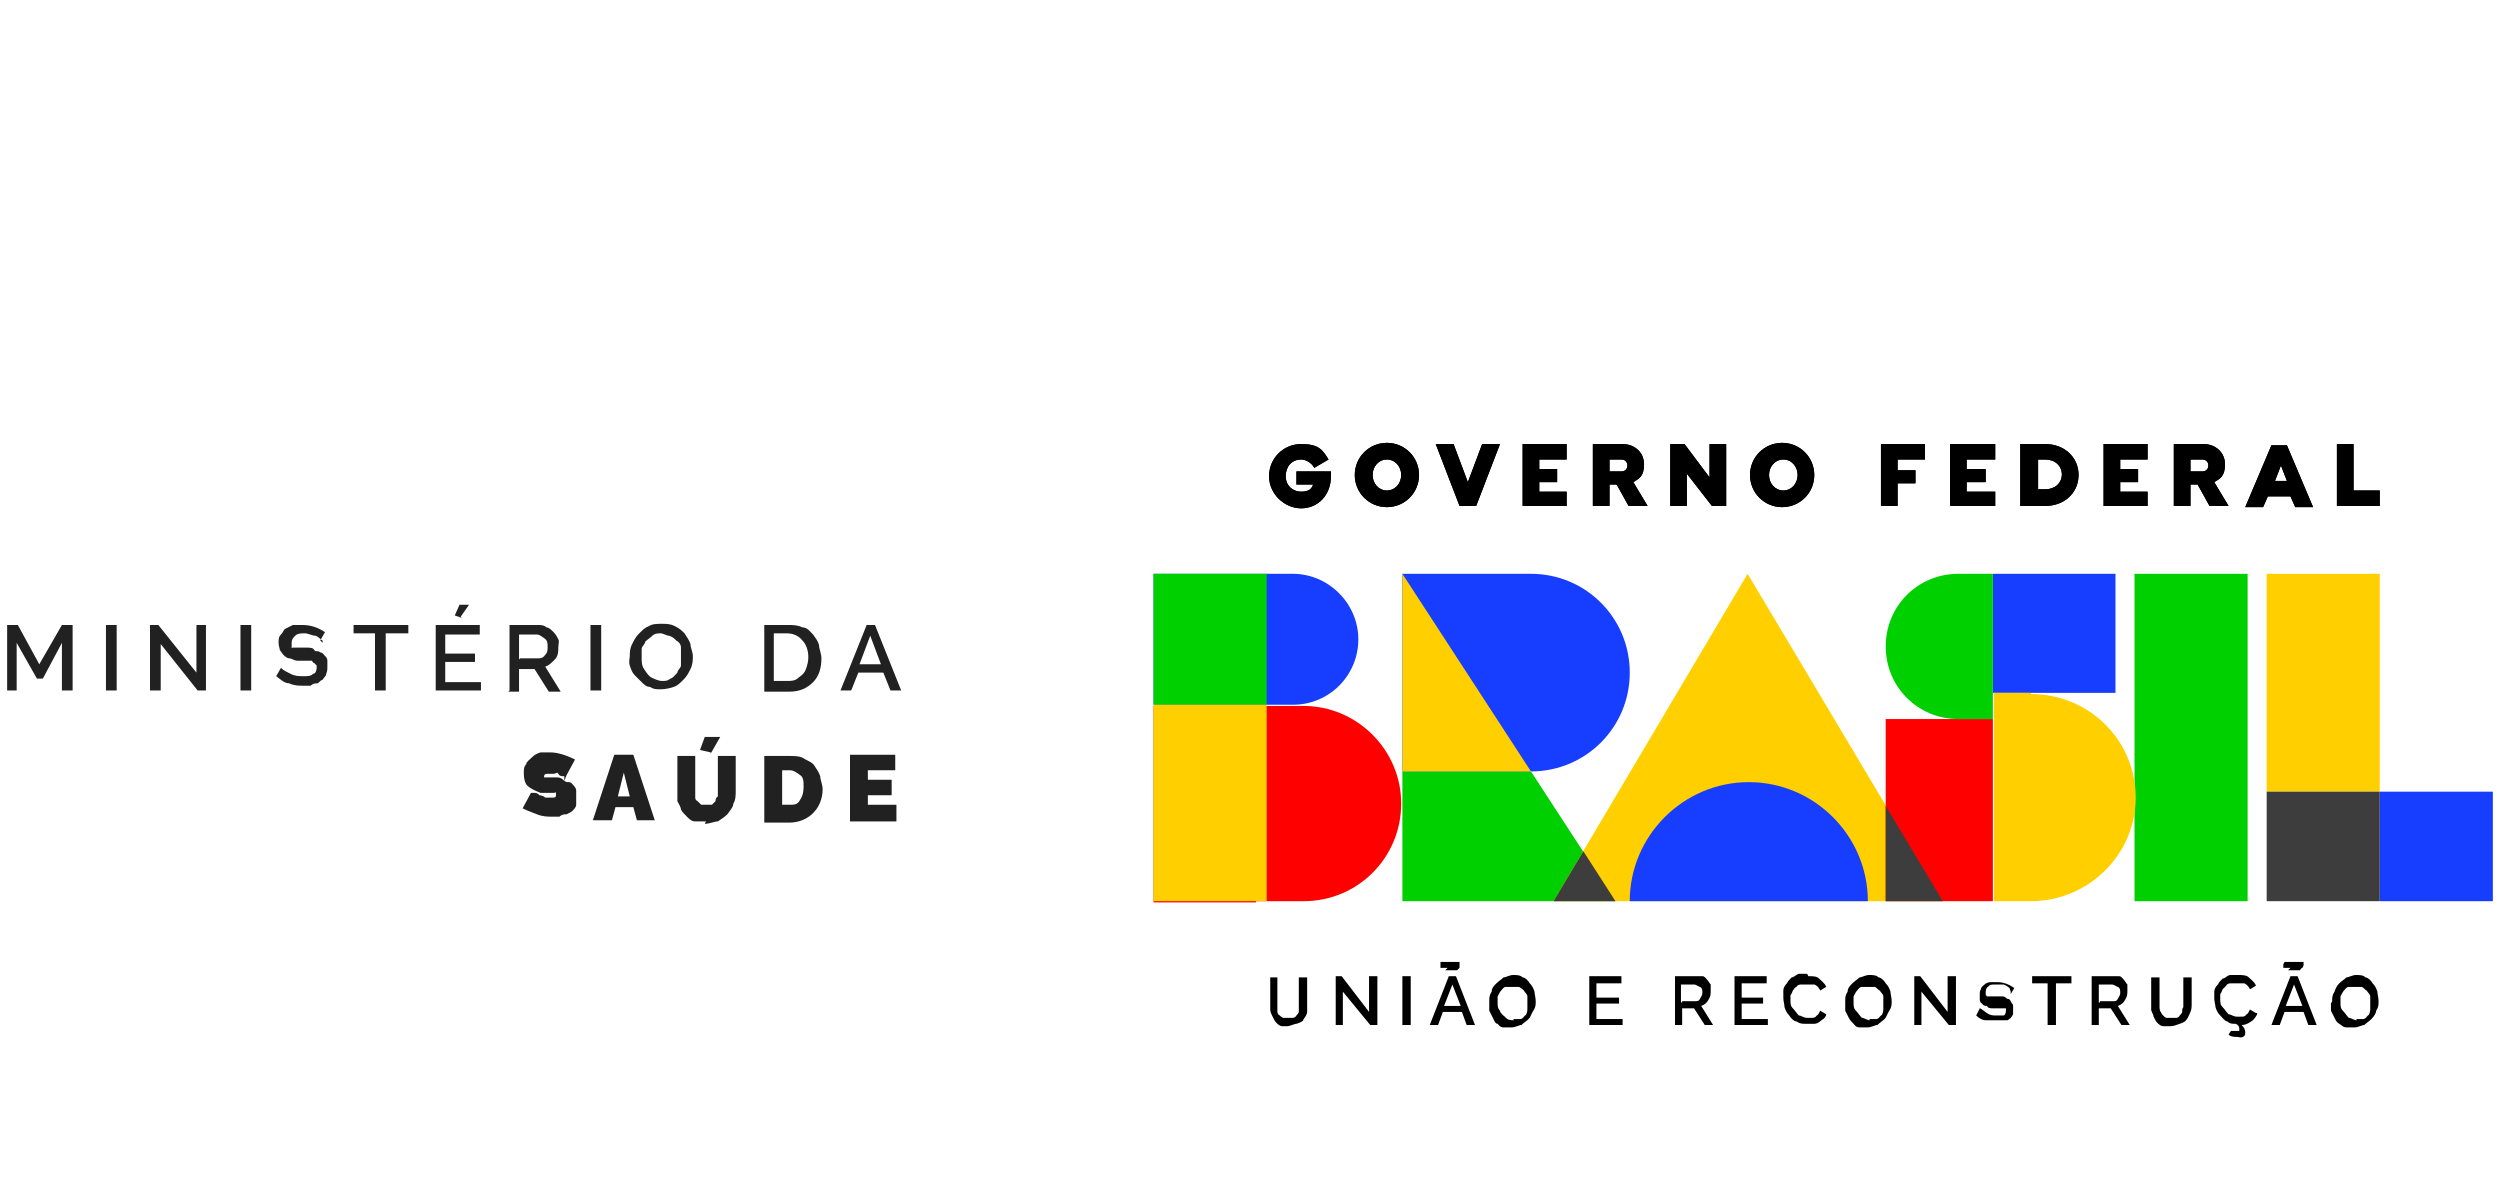
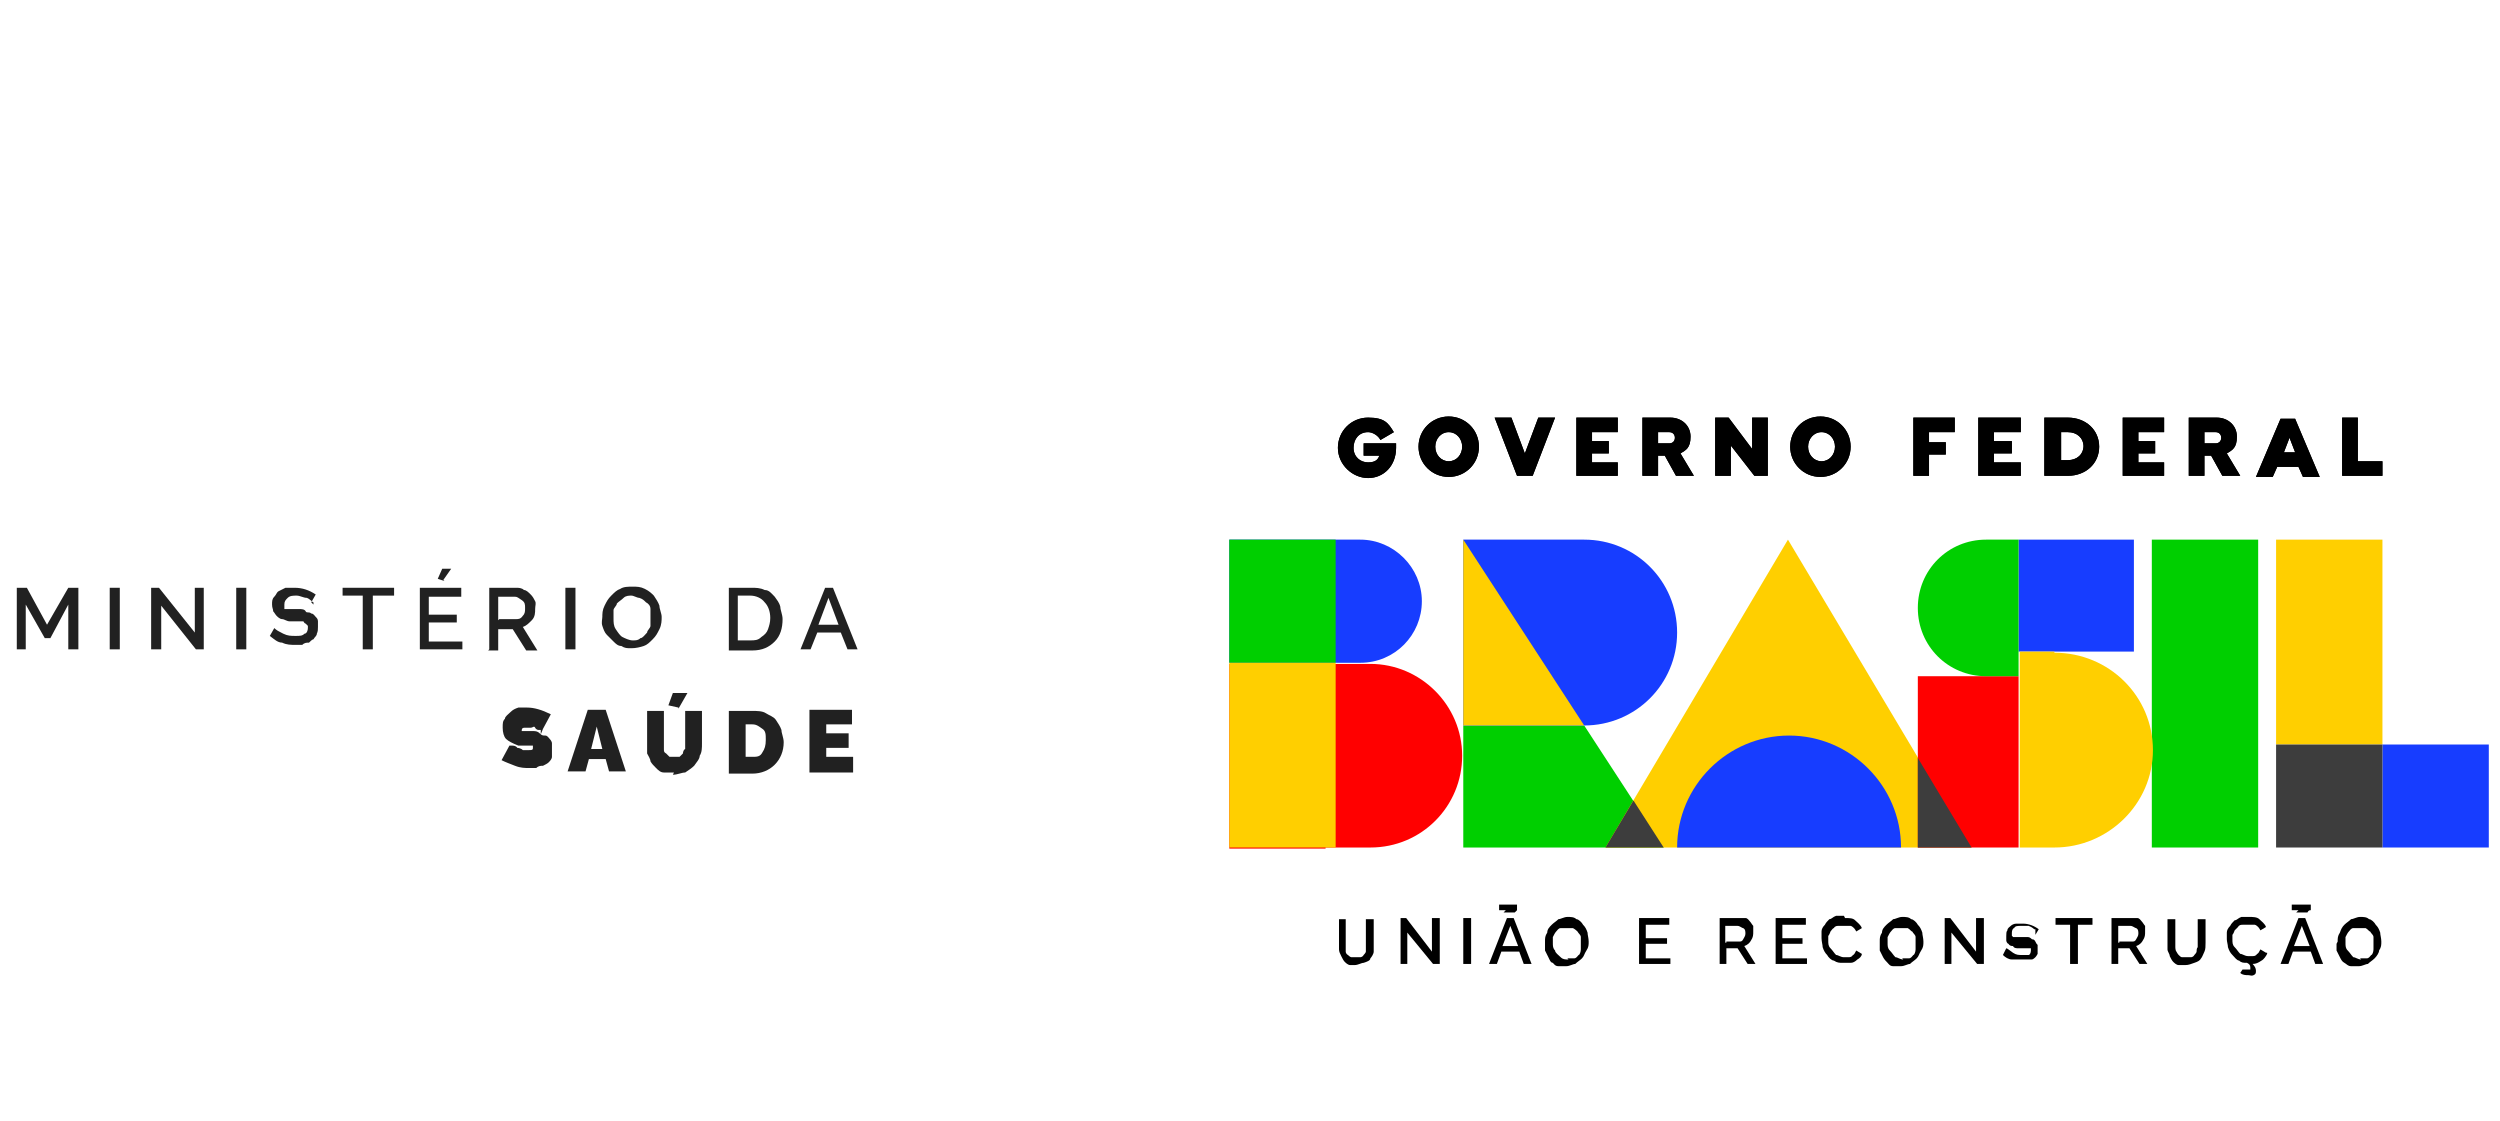
- <svg xmlns="http://www.w3.org/2000/svg" id="Layer_2" version="1.1" viewBox="0 0 210 100.1">
+ <svg xmlns="http://www.w3.org/2000/svg" id="Layer_2" version="1.1" viewBox="0 0 223.3 100.1">
  <defs>
    <style>
      .st0 {
        fill: none;
      }

      .st1 {
        fill: #ffcf00;
      }

      .st2 {
        fill: #212121;
      }

      .st3 {
        fill: #3d3d3d;
      }

      .st4 {
        fill: #00cf00;
      }

      .st5 {
        fill: red;
      }

      .st6 {
        fill: #173dff;
      }
    </style>
  </defs>
  <g id="Layer_1-2">
-     <rect class="st0" y="22.6" width="210" height="94.9" />
+     <rect class="st0" x=".9" y="22.6" width="210" height="94.9" />
    <g>
-       <polygon class="st2" points="5.2 58 5.2 54 3.6 57 3.1 57 1.4 54 1.4 58 .6 58 .6 52.5 1.5 52.5 3.3 55.8 5.2 52.5 6.1 52.5 6.1 58 5.2 58" />
-       <rect class="st2" x="8.9" y="52.5" width=".9" height="5.5" />
-       <polygon class="st2" points="13.5 54.1 13.5 58 12.6 58 12.6 52.5 13.3 52.5 16.5 56.5 16.5 52.5 17.3 52.5 17.3 58 16.6 58 13.5 54.1" />
-       <rect class="st2" x="20.2" y="52.5" width=".9" height="5.5" />
-       <path class="st2" d="M27.1,53.8c-.1,0-.3-.3-.6-.4-.3,0-.6-.2-.9-.2s-.6,0-.8.2-.3.3-.3.6,0,0,0,.2v.2c0,.1,0,0,.1,0,0,0,.1,0,.2,0h1c.2,0,.5,0,.6.2s.3,0,.5.2c.2,0,.3.2.4.3s.2.2.2.4v.5c0,.2,0,.4-.1.6,0,.2-.2.3-.3.5-.1,0-.3.2-.4.3-.2,0-.4,0-.6.2h-.6c-.4,0-.8,0-1.2-.2-.4,0-.7-.3-1.1-.6l.4-.7c.2.2.4.3.8.5s.7.2,1.1.2.6,0,.8-.2c.2,0,.3-.3.3-.5v-.2s0,0-.2-.2c0,0-.1,0-.2-.2,0,0-.2,0-.3,0-.1,0-.3,0-.4,0-.1,0-.3,0-.5,0-.3,0-.5-.2-.7-.2s-.4-.2-.5-.3-.2-.3-.3-.4c0-.2-.1-.3-.1-.6s0-.5.2-.7.2-.4.4-.5.4-.2.6-.3c.2,0,.5,0,.8,0,.7,0,1.3.2,1.9.6l-.4.7h0l.2.2Z" />
-       <polygon class="st2" points="34.3 53.2 32.4 53.2 32.4 58 31.5 58 31.5 53.2 29.7 53.2 29.7 52.5 34.3 52.5 34.3 53.2" />
-       <path class="st2" d="M38.8,51.9l-.6-.2.4-.9h.8l-.7,1h0ZM40.4,57.2v.8h-3.8v-5.5h3.7v.8h-2.9v1.6h2.5v.7h-2.5v1.7h3Z" />
-       <path class="st2" d="M43.7,55.3h1.5c.2,0,.4,0,.6-.3.2-.2.2-.4.2-.7s0-.5-.3-.7-.4-.3-.6-.3h-1.5v2.1h0ZM42.8,58v-5.5h2.4c.2,0,.5,0,.7.2.2,0,.4.2.6.4.2.2.3.4.4.6s0,.4,0,.7,0,.7-.3,1-.5.5-.8.6l1.3,2.1h-1l-1.2-1.9h-1.3v1.9h-.9Z" />
-       <rect class="st2" x="49.6" y="52.5" width=".9" height="5.5" />
-       <path class="st2" d="M55.6,57.2c.3,0,.5,0,.7-.2.2,0,.4-.3.6-.5,0-.2.3-.4.3-.6s0-.5,0-.7,0-.5,0-.8-.2-.5-.4-.6c-.2-.2-.3-.3-.6-.4-.2,0-.5-.2-.7-.2s-.5,0-.7.2-.4.3-.6.5c0,.2-.3.4-.3.6s0,.5,0,.7c0,.4,0,.7.2,1s.4.6.6.7.6.3.9.3M52.9,55.2c0-.4,0-.7.2-1.1s.3-.6.6-.9.5-.5.8-.6c.3-.2.7-.2,1.1-.2s.7,0,1.1.2.6.4.8.6c.2.3.4.6.5.9,0,.3.2.7.2,1s0,.7-.2,1.1-.3.6-.6.9-.5.5-.8.6-.7.2-1.1.2-.6,0-.9-.2c-.3,0-.5-.2-.7-.4l-.6-.6c-.2-.2-.3-.5-.4-.8s0-.6,0-.8" />
-       <path class="st2" d="M66.1,53.2h-1.1v4h1.1c.4,0,.7,0,1-.3.3-.2.5-.4.6-.7s.2-.6.2-1c0-.6-.2-1.1-.5-1.4-.3-.4-.8-.6-1.3-.6M64.2,58v-5.5h2c.4,0,.8,0,1.2.2.4,0,.6.3.9.6.2.3.4.5.5.9,0,.3.2.7.2,1.1,0,.8-.2,1.5-.7,2s-1.1.8-2,.8h-2.1Z" />
-       <path class="st2" d="M74,55.8l-.9-2.4-.9,2.4h1.8ZM72.7,52.5h.8l2.2,5.5h-.9l-.6-1.5h-2.1l-.6,1.5h-.9l2.2-5.5h0Z" />
-       <path class="st2" d="M47.4,65.2h0s0,0-.2,0c0,0-.2,0-.3-.2s-.2,0-.4,0-.3,0-.4,0c-.3,0-.4,0-.4.3s0,0,0,0h1c.2,0,.4,0,.6.2s.3.2.5.2.3.2.4.3c0,0,.2.2.2.4v.5c0,0,0,.5,0,.7,0,.2-.2.4-.3.5s-.3.2-.5.3c-.2,0-.4,0-.6.2h-.6c-.4,0-.8,0-1.3-.2s-.8-.3-1.2-.5l.7-1.3h0q0,0,.3,0c0,0,.3,0,.4.2,0,0,.3,0,.5.2h.5c.3,0,.4,0,.4-.2v-.2c0-.1,0,0-.2,0s-.2,0-.3,0c0,0-.2,0-.4,0s-.3,0-.4,0c-.5-.2-.9-.4-1.1-.6s-.3-.6-.3-1,0-.6.2-.8c0-.2.3-.4.5-.6s.4-.3.7-.4c.2,0,.5,0,.8,0,.6,0,1.3.2,2.1.6l-.7,1.3h0l-.2.5Z" />
-       <path class="st2" d="M52.9,66.9l-.5-2-.5,2h1ZM51.5,63.4h1.7l1.8,5.5h-1.5l-.3-1.1h-1.5l-.3,1.1h-1.6l1.8-5.5h-.1Z" />
-       <path class="st2" d="M59.7,63.2l-.9-.2.4-1.1h1.3l-.8,1.4h0ZM59.3,69c-.4,0-.7,0-.9,0-.3,0-.5-.2-.7-.4s-.4-.4-.5-.6c0-.2-.2-.5-.3-.7v-3.8h1.5v3.4c0,.2,0,.3.2.4,0,0,.2.2.3.3,0,0,.3,0,.4,0s.3,0,.5,0c0,0,.2-.2.3-.3,0,0,0-.3.2-.4v-3.4h1.5v2.9c0,.4,0,.8-.2,1.1,0,.3-.3.6-.5.9-.2.2-.5.4-.8.6-.3,0-.7.2-1.1.2" />
-       <path class="st2" d="M66.3,64.7h-.6v2.9h.6c.4,0,.7,0,.9-.4.2-.3.3-.6.3-1.1s0-.8-.3-1-.5-.4-.9-.4M64.2,69v-5.5h2.1c.4,0,.9,0,1.2.2s.7.3.9.6.4.6.5.9c0,.3.2.7.2,1.1,0,.8-.3,1.5-.8,2s-1.2.8-2,.8h-2.1,0Z" />
-       <polygon class="st2" points="75.3 67.6 75.3 69 71.4 69 71.4 63.4 75.2 63.4 75.2 64.7 72.9 64.7 72.9 65.5 74.9 65.5 74.9 66.8 72.9 66.8 72.9 67.6 75.3 67.6" />
-       <path d="M108.4,86.2c-.3,0-.5,0-.7,0s-.4-.2-.5-.3-.2-.3-.3-.5-.2-.4-.2-.6v-2.7h.6v2.5c0,0,0,.3,0,.4,0,0,0,.2.2.3,0,0,.2.2.3.2h.8c0,0,.2,0,.3-.2,0,0,.2-.2.2-.3s0-.3,0-.4v-2.5h.7v2.1c0,.3,0,.6,0,.8s-.2.5-.3.6c0,.2-.3.3-.6.4-.2,0-.5.2-.8.2" />
-       <polygon points="112.8 83.3 112.8 86.1 112.2 86.1 112.2 82 112.7 82 115 85 115 82 115.7 82 115.7 86.1 115.1 86.1 112.8 83.3" />
-       <rect x="117.8" y="82" width=".7" height="4.1" />
-       <path d="M122.7,84.5l-.7-1.8-.7,1.8h1.4ZM121.6,81.3h-.6v-.3q0-.1,0-.2s0,0,.2,0h.5s.2,0,.2,0h.7v.3s0,0,0,.2c0,0,0,0-.2.2h-.6s-.2,0-.2,0-.2,0-.2,0M121.7,82h.6l1.6,4.1h-.7l-.4-1.1h-1.6l-.4,1.1h-.7l1.6-4.1h0Z" />
-       <path d="M127.1,85.6c.2,0,.4,0,.6,0,.2,0,.3-.2.4-.3.1,0,.2-.3.2-.5v-1.1c0-.2-.2-.3-.3-.5,0,0-.2-.2-.4-.3-.2,0-.3,0-.5,0s-.4,0-.6,0c-.2,0-.3.2-.4.3s-.2.3-.3.5v.5c0,.3,0,.5.2.7,0,.2.3.4.5.6s.4.2.7.2M125.1,84.1c0-.3,0-.5.2-.8,0-.3.2-.5.4-.7s.4-.3.6-.5c.2,0,.5-.2.8-.2s.6,0,.8.2c.2,0,.5.3.6.5.2.2.3.4.4.7,0,.2.1.5.1.8s0,.5-.2.8-.2.5-.4.7-.4.3-.6.5c-.2,0-.5.2-.8.2s-.4,0-.7,0-.4-.2-.5-.3c-.2,0-.3-.3-.4-.5s-.2-.4-.3-.6v-.6" />
-       <polygon points="136.3 85.6 136.3 86.1 133.5 86.1 133.5 82 136.2 82 136.2 82.6 134.1 82.6 134.1 83.8 136 83.8 136 84.3 134.1 84.3 134.1 85.6 136.3 85.6" />
-       <path d="M141.3,84.1h1.1c.2,0,.3,0,.4-.2.1-.2.2-.3.2-.5s0-.4-.2-.5c-.1,0-.3-.2-.5-.2h-1.1v1.5h.1ZM140.7,86.1v-4.1h1.8c.2,0,.4,0,.5,0,.2,0,.3.2.4.3s.2.3.3.4v.5c0,.3,0,.5-.2.8-.1.2-.3.4-.6.5l1,1.6h-.7l-.9-1.4h-1v1.4h-.6Z" />
-       <polygon points="148.5 85.6 148.5 86.1 145.7 86.1 145.7 82 148.4 82 148.4 82.6 146.3 82.6 146.3 83.8 148.1 83.8 148.1 84.3 146.3 84.3 146.3 85.6 148.5 85.6" />
-       <path d="M151.9,82c.4,0,.7,0,.9.2s.5.4.6.7l-.5.3c0,0-.1-.2-.2-.3,0,0-.2-.2-.3-.2,0,0-.2,0-.3,0h-.8c-.1,0-.3,0-.4.2-.1,0-.2.2-.3.3,0,0-.1.3-.2.4v.4c0,.3,0,.5.2.7s.3.4.5.6c.2,0,.4.2.7.2h.4c.1,0,.3,0,.4-.2.1,0,.2-.2.3-.4l.5.3c0,.2-.2.4-.4.5-.2.2-.4.3-.6.3s-.4,0-.7,0-.5,0-.8-.2c-.2,0-.5-.3-.6-.5-.2-.2-.3-.4-.4-.7,0-.2-.1-.5-.1-.8v-.6c0-.2.1-.4.3-.6.1-.2.2-.3.4-.5.2,0,.3-.2.6-.3.2,0,.4,0,.7,0" />
-       <path d="M157,85.6c.2,0,.4,0,.6,0,.2,0,.3-.2.4-.3.1,0,.2-.3.2-.5v-1.1c0-.2-.2-.3-.3-.5-.1,0-.2-.2-.4-.3-.2,0-.3,0-.5,0s-.4,0-.6,0c-.2,0-.3.2-.4.3s-.2.3-.3.5v.5c0,.3,0,.5.2.7s.3.4.5.6c.2,0,.4.2.7.2M155,84.1c0-.3,0-.5.2-.8,0-.3.2-.5.4-.7s.4-.3.6-.5c.2,0,.5-.2.8-.2s.6,0,.8.2c.2,0,.5.3.6.5.2.2.3.4.4.7,0,.2.1.5.1.8s0,.5-.2.8-.2.5-.4.7-.4.3-.6.5c-.2,0-.5.2-.8.2s-.4,0-.7,0-.4-.2-.5-.3-.3-.3-.4-.5c-.1-.2-.2-.4-.3-.6v-.6" />
-       <polygon points="161.4 83.3 161.4 86.1 160.8 86.1 160.8 82 161.3 82 163.6 85 163.6 82 164.3 82 164.3 86.1 163.7 86.1 161.4 83.3" />
-       <path d="M168.8,83s-.2-.2-.5-.3c-.2,0-.4,0-.7,0s-.5,0-.6.2c-.1,0-.2.2-.2.4v.2h0c0,.2,0,0,.1.2h.8c.2,0,.3,0,.5,0,.1,0,.2,0,.4.2.1,0,.2,0,.3.2s.1.2.2.3v.8c0,0-.1.2-.2.3,0,0-.2.2-.3.2s-.3,0-.4,0h-.5c-.3,0-.6,0-.9,0-.3,0-.6-.2-.8-.4l.3-.6c.1,0,.3.2.6.4s.5.2.8.2.5,0,.6,0c.1,0,.2-.2.2-.4s0,0,0-.2c0,0,0,0-.1,0,0,0-.1,0-.2,0h-.8c-.2,0-.4,0-.5-.2-.1,0-.3,0-.4-.2-.1,0-.2-.2-.2-.3v-.4c0-.2,0-.4.1-.5,0-.2.2-.3.3-.4s.3-.2.5-.2h.6c.5,0,1,.2,1.4.5l-.3.5h0v-.2Z" />
-       <polygon points="174 82.6 172.7 82.6 172.7 86.1 172 86.1 172 82.6 170.7 82.6 170.7 82 174 82 174 82.6" />
-       <path d="M176.4,84.1h1.1c.2,0,.3,0,.4-.2.1-.2.2-.3.2-.5s0-.4-.2-.5c-.1,0-.3-.2-.5-.2h-1.1v1.5h.1ZM175.7,86.1v-4.1h1.8c.2,0,.4,0,.5,0,.2,0,.3.2.4.3s.2.3.3.4v.5c0,.3,0,.5-.2.8-.1.2-.3.4-.6.5l1,1.6h-.7l-.9-1.4h-1v1.4h-.6Z" />
-       <path d="M182.4,86.2c-.3,0-.5,0-.7,0s-.4-.2-.5-.3-.2-.3-.3-.5c0-.2-.2-.4-.2-.6v-2.7h.7v2.5c0,0,0,.3.1.4,0,0,.1.2.2.3s.2.2.3.2h.8c0,0,.2,0,.3-.2,0,0,.2-.2.2-.3s0-.3.1-.4v-2.5h.7v2.1c0,.3,0,.6-.1.8s-.2.5-.3.6c-.1.2-.3.3-.6.4s-.5.2-.8.2" />
-       <path d="M189.6,85.2c-.1.2-.3.5-.5.6-.3.2-.5.3-.8.3.2.2.3.4.3.6s0,.3-.2.4-.3,0-.5,0-.5,0-.7-.2l.2-.3c.1,0,.3,0,.4,0h.3v-.2c0-.2-.1-.3-.3-.4-.3,0-.5,0-.7-.2-.2,0-.4-.3-.6-.5-.2-.2-.3-.4-.4-.7,0-.2-.1-.5-.1-.7v-.6c0-.2.1-.4.3-.6.1-.2.2-.3.4-.5.2,0,.3-.2.6-.3.2,0,.4,0,.7,0s.7,0,.9.2.5.4.6.7l-.5.3c0,0-.1-.2-.2-.3,0,0-.2-.2-.3-.2s-.2,0-.3,0h-.8c-.1,0-.3,0-.4.2,0,0-.2.2-.3.3,0,0-.1.3-.2.4v.4c0,.3,0,.5.2.7s.3.4.5.6c.2,0,.4.2.7.2h.4c.1,0,.3,0,.4-.2.1,0,.2-.2.3-.4l.5.3h.1Z" />
-       <path d="M193.4,84.5l-.7-1.8-.7,1.8h1.4ZM192.4,81.3h-.6v-.3s0,0,.1-.2c0,0,.1,0,.2,0h.5s.2,0,.2,0h.7v.3s0,0-.1.2c0,0-.1,0-.2.2h-.6c-.1,0-.2,0-.2,0s-.2,0-.2,0M192.4,82h.6l1.6,4.1h-.7l-.4-1.1h-1.6l-.4,1.1h-.7l1.6-4.1h0Z" />
-       <path d="M197.9,85.6c.2,0,.4,0,.6,0,.2,0,.3-.2.4-.3.1,0,.2-.3.2-.5v-1.1c0-.2-.2-.3-.3-.5-.1,0-.2-.2-.4-.3-.2,0-.3,0-.5,0s-.4,0-.6,0c-.2,0-.3.2-.4.3s-.2.3-.3.5v.5c0,.3,0,.5.2.7s.3.4.5.6c.2,0,.4.2.7.2M195.9,84.1c0-.3,0-.5.2-.8.1-.3.2-.5.4-.7s.4-.3.6-.5c.2,0,.5-.2.8-.2s.6,0,.8.2c.2,0,.5.3.6.5.2.2.3.4.4.7,0,.2.1.5.1.8s0,.5-.2.8c0,.2-.2.5-.4.7s-.4.3-.6.5c-.2,0-.5.2-.8.2s-.4,0-.7,0-.4-.2-.6-.3-.3-.3-.4-.5c-.1-.2-.2-.4-.3-.6v-.6" />
-       <polygon class="st4" points="128.6 64.8 117.8 64.8 117.8 75.7 135.7 75.7 128.6 64.8" />
-       <polygon class="st1" points="146.8 48.2 130.5 75.7 163.2 75.7 146.8 48.2" />
-       <rect class="st1" x="190.4" y="48.2" width="9.5" height="18.3" />
-       <rect class="st6" x="199.9" y="66.5" width="9.5" height="9.2" />
-       <rect class="st3" x="190.4" y="66.5" width="9.5" height="9.2" />
-       <rect class="st5" x="158.4" y="60.4" width="9" height="15.3" />
-       <polygon class="st3" points="130.5 75.7 135.7 75.7 133 71.5 130.5 75.7" />
-       <polygon class="st3" points="158.4 67.7 158.4 75.7 163.2 75.7 158.4 67.7" />
-       <rect class="st4" x="179.3" y="48.2" width="9.5" height="27.5" />
-       <path class="st6" d="M125.7,64.8h2.9c4.6,0,8.3-3.7,8.3-8.3s-3.7-8.3-8.3-8.3h-10.8v16.6s7.9,0,7.9,0Z" />
-       <rect class="st6" x="167.4" y="48.2" width="10.3" height="10" />
-       <path class="st1" d="M170.6,58.2h-3.1v17.5h3.1c4.8,0,8.8-3.9,8.8-8.7s-3.9-8.7-8.8-8.7" />
-       <path class="st4" d="M164.5,48.2c-3.4,0-6.1,2.7-6.1,6.1s2.7,6.1,6.1,6.1h2.9v-12.2s-2.9,0-2.9,0Z" />
-       <path class="st5" d="M105.5,75.7h4c4.6,0,8.2-3.7,8.2-8.2s-3.7-8.2-8.2-8.2h-12.6v16.5h8.6Z" />
-       <path class="st6" d="M96.9,59.2h11.7c3.1,0,5.5-2.5,5.5-5.5s-2.5-5.5-5.5-5.5h-11.7v11Z" />
-       <rect class="st4" x="96.9" y="48.2" width="9.5" height="11" />
-       <rect class="st1" x="96.9" y="59.2" width="9.5" height="16.5" />
-       <polygon class="st1" points="128.6 64.8 117.8 48.2 117.8 64.8 128.6 64.8" />
-       <path class="st6" d="M156.9,75.7c0-5.5-4.5-10-10-10s-10,4.5-10,10h20.1-.1Z" />
-       <path d="M111.8,39.6v.4c0,1.6-1.1,2.7-2.5,2.7s-2.7-1.2-2.7-2.7,1.2-2.7,2.7-2.7,1.8.5,2.3,1.3l-1.2.7c-.2-.4-.7-.7-1.1-.7-.8,0-1.3.6-1.3,1.4s.6,1.3,1.3,1.3.9-.3,1-.6h-1.4v-1.1h2.9,0Z" />
-       <path d="M117.7,39.9c0-.7-.5-1.3-1.2-1.3s-1.2.6-1.2,1.3.5,1.3,1.2,1.3,1.2-.6,1.2-1.3M113.8,39.9c0-1.5,1.2-2.7,2.7-2.7s2.7,1.2,2.7,2.7-1.2,2.7-2.7,2.7-2.7-1.2-2.7-2.7" />
-       <polygon points="126 37.3 124 42.5 122.6 42.5 120.6 37.3 122.1 37.3 123.3 40.5 124.5 37.3 126 37.3" />
-       <polygon points="129.3 38.6 129.3 39.4 130.8 39.4 130.8 40.5 129.3 40.5 129.3 41.3 131.6 41.3 131.6 42.5 127.9 42.5 127.9 37.3 131.6 37.3 131.6 38.6 129.3 38.6" />
-       <path d="M135.2,39.6h1c.3,0,.5-.2.5-.5s-.2-.5-.5-.5h-1v1ZM135.8,40.7h-.6v1.8h-1.4v-5.2h2.5c1,0,1.8.7,1.8,1.7s-.4,1.2-.9,1.5l1.2,2h-1.6l-1-1.8h0Z" />
-       <polygon points="145 37.3 145 42.5 143.8 42.5 141.7 39.8 141.7 42.5 140.3 42.5 140.3 37.3 141.5 37.3 143.6 40.1 143.6 37.3 145 37.3" />
-       <path d="M151,39.9c0-.7-.5-1.3-1.2-1.3s-1.2.6-1.2,1.3.5,1.3,1.2,1.3,1.2-.6,1.2-1.3M147,39.9c0-1.5,1.2-2.7,2.7-2.7s2.7,1.2,2.7,2.7-1.2,2.7-2.7,2.7-2.7-1.2-2.7-2.7" />
-       <polygon points="159.4 38.6 159.4 39.5 160.9 39.5 160.9 40.6 159.4 40.6 159.4 42.5 158 42.5 158 37.3 161.7 37.3 161.7 38.6 159.4 38.6" />
-       <polygon points="165.2 38.6 165.2 39.4 166.8 39.4 166.8 40.5 165.2 40.5 165.2 41.3 167.6 41.3 167.6 42.5 163.8 42.5 163.8 37.3 167.6 37.3 167.6 38.6 165.2 38.6" />
-       <path d="M173.2,39.9c0-.8-.6-1.3-1.4-1.3h-.6v2.5h.6c.8,0,1.4-.5,1.4-1.3M174.6,39.9c0,1.5-1.2,2.6-2.8,2.6h-2.1v-5.2h2.1c1.6,0,2.8,1.1,2.8,2.6" />
-       <polygon points="178.1 38.6 178.1 39.4 179.6 39.4 179.6 40.5 178.1 40.5 178.1 41.3 180.4 41.3 180.4 42.5 176.7 42.5 176.7 37.3 180.4 37.3 180.4 38.6 178.1 38.6" />
-       <path d="M184,39.6h1c.3,0,.5-.2.5-.5s-.2-.5-.5-.5h-1v1ZM184.6,40.7h-.6v1.8h-1.4v-5.2h2.5c1,0,1.8.7,1.8,1.7s-.4,1.2-.9,1.5l1.2,2h-1.6l-1-1.8h0Z" />
-       <path d="M192.1,40.4l-.5-1.3-.5,1.3h1ZM192.6,41.7h-2.1l-.4.9h-1.5l2.2-5.2h1.3l2.2,5.2h-1.5l-.4-.9h.2Z" />
-       <polygon points="199.9 41.2 199.9 42.5 196.3 42.5 196.3 37.3 197.7 37.3 197.7 41.2 199.9 41.2" />
-       <path d="M111.8,39.6v.4c0,1.6-1.1,2.7-2.5,2.7s-2.7-1.2-2.7-2.7,1.2-2.7,2.7-2.7,1.8.5,2.3,1.3l-1.2.7c-.2-.4-.7-.7-1.1-.7-.8,0-1.3.6-1.3,1.4s.6,1.3,1.3,1.3.9-.3,1-.6h-1.4v-1.1h2.9,0Z" />
-       <path d="M117.7,39.9c0-.7-.5-1.3-1.2-1.3s-1.2.6-1.2,1.3.5,1.3,1.2,1.3,1.2-.6,1.2-1.3M113.8,39.9c0-1.5,1.2-2.7,2.7-2.7s2.7,1.2,2.7,2.7-1.2,2.7-2.7,2.7-2.7-1.2-2.7-2.7" />
-       <polygon points="126 37.3 124 42.5 122.6 42.5 120.6 37.3 122.1 37.3 123.3 40.5 124.5 37.3 126 37.3" />
-       <polygon points="129.3 38.6 129.3 39.4 130.8 39.4 130.8 40.5 129.3 40.5 129.3 41.3 131.6 41.3 131.6 42.5 127.9 42.5 127.9 37.3 131.6 37.3 131.6 38.6 129.3 38.6" />
-       <path d="M135.2,39.6h1c.3,0,.5-.2.5-.5s-.2-.5-.5-.5h-1v1ZM135.8,40.7h-.6v1.8h-1.4v-5.2h2.5c1,0,1.8.7,1.8,1.7s-.4,1.2-.9,1.5l1.2,2h-1.6l-1-1.8h0Z" />
-       <polygon points="145 37.3 145 42.5 143.8 42.5 141.7 39.8 141.7 42.5 140.3 42.5 140.3 37.3 141.5 37.3 143.6 40.1 143.6 37.3 145 37.3" />
-       <path d="M151,39.9c0-.7-.5-1.3-1.2-1.3s-1.2.6-1.2,1.3.5,1.3,1.2,1.3,1.2-.6,1.2-1.3M147,39.9c0-1.5,1.2-2.7,2.7-2.7s2.7,1.2,2.7,2.7-1.2,2.7-2.7,2.7-2.7-1.2-2.7-2.7" />
-       <polygon points="159.4 38.6 159.4 39.5 160.9 39.5 160.9 40.6 159.4 40.6 159.4 42.5 158 42.5 158 37.3 161.7 37.3 161.7 38.6 159.4 38.6" />
-       <polygon points="165.2 38.6 165.2 39.4 166.8 39.4 166.8 40.5 165.2 40.5 165.2 41.3 167.6 41.3 167.6 42.5 163.8 42.5 163.8 37.3 167.6 37.3 167.6 38.6 165.2 38.6" />
-       <path d="M173.2,39.9c0-.8-.6-1.3-1.4-1.3h-.6v2.5h.6c.8,0,1.4-.5,1.4-1.3M174.6,39.9c0,1.5-1.2,2.6-2.8,2.6h-2.1v-5.2h2.1c1.6,0,2.8,1.1,2.8,2.6" />
-       <polygon points="178.1 38.6 178.1 39.4 179.6 39.4 179.6 40.5 178.1 40.5 178.1 41.3 180.4 41.3 180.4 42.5 176.7 42.5 176.7 37.3 180.4 37.3 180.4 38.6 178.1 38.6" />
-       <path d="M184,39.6h1c.3,0,.5-.2.5-.5s-.2-.5-.5-.5h-1v1ZM184.6,40.7h-.6v1.8h-1.4v-5.2h2.5c1,0,1.8.7,1.8,1.7s-.4,1.2-.9,1.5l1.2,2h-1.6l-1-1.8h0Z" />
-       <path d="M192.1,40.4l-.5-1.3-.5,1.3h1ZM192.6,41.7h-2.1l-.4.9h-1.5l2.2-5.2h1.3l2.2,5.2h-1.5l-.4-.9h.2Z" />
-       <polygon points="199.9 41.2 199.9 42.5 196.3 42.5 196.3 37.3 197.7 37.3 197.7 41.2 199.9 41.2" />
+       <polygon class="st2" points="6.1 58 6.1 54 4.5 57 4 57 2.3 54 2.3 58 1.5 58 1.5 52.5 2.4 52.5 4.2 55.8 6.1 52.5 7 52.5 7 58 6.1 58" />
+       <rect class="st2" x="9.8" y="52.5" width=".9" height="5.5" />
+       <polygon class="st2" points="14.4 54.1 14.4 58 13.5 58 13.5 52.5 14.2 52.5 17.4 56.5 17.4 52.5 18.2 52.5 18.2 58 17.5 58 14.4 54.1" />
+       <rect class="st2" x="21.1" y="52.5" width=".9" height="5.5" />
+       <path class="st2" d="M28,53.8c-.1,0-.3-.3-.6-.4-.3,0-.6-.2-.9-.2s-.6,0-.8.2-.3.3-.3.6,0,0,0,.2v.2c0,0,0,0,.1,0h1.2c.2,0,.5,0,.6.2s.3,0,.5.2c.2,0,.3.2.4.3s.2.2.2.4v.5c0,.2,0,.4-.1.6,0,.2-.2.3-.3.5-.1,0-.3.2-.4.3-.2,0-.4,0-.6.2h-.6c-.4,0-.8,0-1.2-.2-.4,0-.7-.3-1.1-.6l.4-.7c.2.2.4.3.8.5s.7.2,1.1.2.6,0,.8-.2c.2,0,.3-.3.3-.5v-.2l-.2-.2s-.1,0-.2-.2h-1.2c-.3,0-.5-.2-.7-.2s-.4-.2-.5-.3-.2-.3-.3-.4c0-.2-.1-.3-.1-.6s0-.5.2-.7.2-.4.4-.5.4-.2.6-.3h.8c.7,0,1.3.2,1.9.6l-.4.7h0l.2.2v-.2Z" />
+       <polygon class="st2" points="35.2 53.2 33.3 53.2 33.3 58 32.4 58 32.4 53.2 30.6 53.2 30.6 52.5 35.2 52.5 35.2 53.2" />
+       <path class="st2" d="M39.7,51.9l-.6-.2.4-.9h.8l-.7,1h0ZM41.3,57.2v.8h-3.8v-5.5h3.7v.8h-2.9v1.6h2.5v.7h-2.5v1.7h3Z" />
+       <path class="st2" d="M44.6,55.3h1.5c.2,0,.4,0,.6-.3.2-.2.2-.4.2-.7s0-.5-.3-.7-.4-.3-.6-.3h-1.5v2.1h0ZM43.7,58v-5.5h2.4c.2,0,.5,0,.7.2.2,0,.4.2.6.4.2.2.3.4.4.6s0,.4,0,.7,0,.7-.3,1-.5.5-.8.6l1.3,2.1h-1l-1.2-1.9h-1.3v1.9h-.9,0Z" />
+       <rect class="st2" x="50.5" y="52.5" width=".9" height="5.5" />
+       <path class="st2" d="M56.5,57.2c.3,0,.5,0,.7-.2.2,0,.4-.3.6-.5,0-.2.3-.4.3-.6v-1.5c0-.3-.2-.5-.4-.6-.2-.2-.3-.3-.6-.4-.2,0-.5-.2-.7-.2s-.5,0-.7.2-.4.3-.6.5c0,.2-.3.4-.3.6v.7c0,.4,0,.7.2,1s.4.6.6.7.6.3.9.3M53.8,55.2c0-.4,0-.7.2-1.1s.3-.6.6-.9.5-.5.8-.6c.3-.2.7-.2,1.1-.2s.7,0,1.1.2.6.4.8.6c.2.3.4.6.5.9,0,.3.2.7.2,1s0,.7-.2,1.1-.3.6-.6.9-.5.5-.8.6-.7.2-1.1.2-.6,0-.9-.2c-.3,0-.5-.2-.7-.4l-.6-.6c-.2-.2-.3-.5-.4-.8s0-.6,0-.8" />
+       <path class="st2" d="M67,53.2h-1.1v4h1.1c.4,0,.7,0,1-.3.3-.2.5-.4.6-.7s.2-.6.2-1c0-.6-.2-1.1-.5-1.4-.3-.4-.8-.6-1.3-.6M65.1,58v-5.5h2c.4,0,.8,0,1.2.2.4,0,.6.3.9.6.2.3.4.5.5.9,0,.3.2.7.2,1.1,0,.8-.2,1.5-.7,2s-1.1.8-2,.8h-2.1Z" />
+       <path class="st2" d="M74.9,55.8l-.9-2.4-.9,2.4h1.8ZM73.6,52.5h.8l2.2,5.5h-.9l-.6-1.5h-2.1l-.6,1.5h-.9l2.2-5.5h0Z" />
+       <path class="st2" d="M48.3,65.2h-.2s-.2,0-.3-.2-.2,0-.4,0h-.4c-.3,0-.4,0-.4.3s0,0,0,0h1c.2,0,.4,0,.6.2s.3.2.5.2.3.2.4.3c0,0,.2.2.2.4v1.2c0,.2-.2.4-.3.5s-.3.2-.5.3c-.2,0-.4,0-.6.2h-.6c-.4,0-.8,0-1.3-.2s-.8-.3-1.2-.5l.7-1.3h.3s.3,0,.4.2c0,0,.3,0,.5.2h.5c.3,0,.4,0,.4-.2v-.2c0,0,0,0-.2,0h-1.1c-.5-.2-.9-.4-1.1-.6s-.3-.6-.3-1,0-.6.2-.8c0-.2.3-.4.5-.6s.4-.3.7-.4h.8c.6,0,1.3.2,2.1.6l-.7,1.3h0l-.2.5v-.4Z" />
+       <path class="st2" d="M53.8,66.9l-.5-2-.5,2h1ZM52.4,63.4h1.7l1.8,5.5h-1.5l-.3-1.1h-1.5l-.3,1.1h-1.6l1.8-5.5h-.1Z" />
+       <path class="st2" d="M60.6,63.2l-.9-.2.4-1.1h1.3l-.8,1.4h0ZM60.2,69h-.9c-.3,0-.5-.2-.7-.4s-.4-.4-.5-.6c0-.2-.2-.5-.3-.7v-3.8h1.5v3.4c0,.2,0,.3.2.4,0,0,.2.2.3.3h.9s.2-.2.3-.3c0,0,0-.3.2-.4v-3.4h1.5v2.9c0,.4,0,.8-.2,1.1,0,.3-.3.6-.5.9-.2.2-.5.4-.8.6-.3,0-.7.2-1.1.2" />
+       <path class="st2" d="M67.2,64.7h-.6v2.9h.6c.4,0,.7,0,.9-.4.2-.3.3-.6.3-1.1s0-.8-.3-1-.5-.4-.9-.4M65.1,69v-5.5h2.1c.4,0,.9,0,1.2.2s.7.3.9.6.4.6.5.9c0,.3.2.7.2,1.1,0,.8-.3,1.5-.8,2s-1.2.8-2,.8h-2.1,0Z" />
+       <polygon class="st2" points="76.2 67.6 76.2 69 72.3 69 72.3 63.4 76.1 63.4 76.1 64.7 73.8 64.7 73.8 65.5 75.8 65.5 75.8 66.8 73.8 66.8 73.8 67.6 76.2 67.6" />
+       <path d="M121.3,86.2h-.7c-.2,0-.4-.2-.5-.3s-.2-.3-.3-.5-.2-.4-.2-.6v-2.7h.6v2.9s0,.2.2.3c0,0,.2.2.3.2h.8s.2,0,.3-.2c0,0,.2-.2.2-.3v-2.9h.7v2.9c0,.2-.2.5-.3.6,0,.2-.3.3-.6.4-.2,0-.5.2-.8.2" />
+       <polygon points="125.7 83.3 125.7 86.1 125.1 86.1 125.1 82 125.6 82 127.9 85 127.9 82 128.6 82 128.6 86.1 128 86.1 125.7 83.3" />
+       <rect x="130.7" y="82" width=".7" height="4.1" />
+       <path d="M135.6,84.5l-.7-1.8-.7,1.8s1.4,0,1.4,0ZM134.5,81.3h-.6v-.5c0,0,0,0,.2,0h1.4v.5l-.2.2h-1M134.6,82h.6l1.6,4.1h-.7l-.4-1.1h-1.6l-.4,1.1h-.7l1.6-4.1h0Z" />
+       <path d="M140,85.6h.6c.2,0,.3-.2.4-.3.1,0,.2-.3.2-.5v-1.1c0-.2-.2-.3-.3-.5,0,0-.2-.2-.4-.3h-1.1c-.2,0-.3.2-.4.3s-.2.3-.3.5v.5c0,.3,0,.5.2.7,0,.2.3.4.5.6s.4.2.7.2M138,84.1c0-.3,0-.5.2-.8,0-.3.2-.5.4-.7s.4-.3.6-.5c.2,0,.5-.2.8-.2s.6,0,.8.2c.2,0,.5.3.6.5.2.2.3.4.4.7,0,.2.1.5.1.8s0,.5-.2.8-.2.5-.4.7-.4.3-.6.5c-.2,0-.5.2-.8.2h-.7c-.3,0-.4-.2-.5-.3-.2,0-.3-.3-.4-.5s-.2-.4-.3-.6v-.6" />
+       <polygon points="149.2 85.6 149.2 86.1 146.4 86.1 146.4 82 149.1 82 149.1 82.6 147 82.6 147 83.8 148.9 83.8 148.9 84.3 147 84.3 147 85.6 149.2 85.6" />
+       <path d="M154.2,84.1h1.1c.2,0,.3,0,.4-.2.1-.2.2-.3.2-.5s0-.4-.2-.5c-.1,0-.3-.2-.5-.2h-1.1v1.5h.1ZM153.6,86.1v-4.1h2.3c.2,0,.3.2.4.3s.2.3.3.4v.5c0,.3,0,.5-.2.8-.1.2-.3.4-.6.5l1,1.6h-.7l-.9-1.4h-1v1.4s-.6,0-.6,0Z" />
+       <polygon points="161.4 85.6 161.4 86.1 158.6 86.1 158.6 82 161.3 82 161.3 82.6 159.2 82.6 159.2 83.8 161 83.8 161 84.3 159.2 84.3 159.2 85.6 161.4 85.6" />
+       <path d="M164.8,82c.4,0,.7,0,.9.2s.5.4.6.7l-.5.3s-.1-.2-.2-.3c0,0-.2-.2-.3-.2h-1.1c-.1,0-.3,0-.4.2-.1,0-.2.2-.3.3,0,0-.1.3-.2.4v.4c0,.3,0,.5.2.7s.3.4.5.6c.2,0,.4.2.7.2h.4c.1,0,.3,0,.4-.2.1,0,.2-.2.3-.4l.5.3c0,.2-.2.4-.4.5-.2.2-.4.3-.6.3h-.7c-.3,0-.5,0-.8-.2-.2,0-.5-.3-.6-.5-.2-.2-.3-.4-.4-.7,0-.2-.1-.5-.1-.8v-.6c0-.2.1-.4.3-.6.1-.2.2-.3.4-.5.2,0,.3-.2.6-.3h.7" />
+       <path d="M169.9,85.6h.6c.2,0,.3-.2.4-.3.1,0,.2-.3.2-.5v-1.1c0-.2-.2-.3-.3-.5-.1,0-.2-.2-.4-.3h-1.1c-.2,0-.3.2-.4.3s-.2.3-.3.5v.5c0,.3,0,.5.2.7s.3.4.5.6c.2,0,.4.2.7.2M167.9,84.1c0-.3,0-.5.2-.8,0-.3.2-.5.4-.7s.4-.3.6-.5c.2,0,.5-.2.8-.2s.6,0,.8.2c.2,0,.5.3.6.5.2.2.3.4.4.7,0,.2.1.5.1.8s0,.5-.2.8-.2.5-.4.7-.4.3-.6.5c-.2,0-.5.2-.8.2h-.7c-.3,0-.4-.2-.5-.3s-.3-.3-.4-.5c-.1-.2-.2-.4-.3-.6v-.6" />
+       <polygon points="174.3 83.3 174.3 86.1 173.7 86.1 173.7 82 174.2 82 176.5 85 176.5 82 177.2 82 177.2 86.1 176.6 86.1 174.3 83.3" />
+       <path d="M181.7,83s-.2-.2-.5-.3h-.7c-.3,0-.5,0-.6.2-.1,0-.2.2-.2.4v.2h0c0,.2,0,0,.1.2h1.3c.1,0,.2,0,.4.2.1,0,.2,0,.3.2s.1.2.2.3v.8s-.1.2-.2.3c0,0-.2.2-.3.2h-1.8c-.3,0-.6-.2-.8-.4l.3-.6c.1,0,.3.2.6.4s.5.2.8.2h.6c.1,0,.2-.2.2-.4s0,0,0-.2h-1.1c-.2,0-.4,0-.5-.2-.1,0-.3,0-.4-.2-.1,0-.2-.2-.2-.3v-.4c0-.2,0-.4.1-.5,0-.2.2-.3.3-.4s.3-.2.5-.2h.6c.5,0,1,.2,1.4.5l-.3.5h0v-.5Z" />
+       <polygon points="186.9 82.6 185.6 82.6 185.6 86.1 184.9 86.1 184.9 82.6 183.6 82.6 183.6 82 186.9 82 186.9 82.6" />
+       <path d="M189.3,84.1h1.1c.2,0,.3,0,.4-.2.1-.2.2-.3.2-.5s0-.4-.2-.5c-.1,0-.3-.2-.5-.2h-1.1v1.5h.1ZM188.6,86.1v-4.1h2.3c.2,0,.3.2.4.3s.2.3.3.4v.5c0,.3,0,.5-.2.8-.1.2-.3.4-.6.5l1,1.6h-.7l-.9-1.4h-1v1.4s-.6,0-.6,0Z" />
+       <path d="M195.3,86.2h-.7c-.2,0-.4-.2-.5-.3s-.2-.3-.3-.5c0-.2-.2-.4-.2-.6v-2.7h.7v2.5s0,.3.1.4c0,0,.1.2.2.3s.2.2.3.2h.8s.2,0,.3-.2c0,0,.2-.2.2-.3s0-.3.1-.4v-2.5h.7v2.1c0,.3,0,.6-.1.8s-.2.5-.3.6c-.1.2-.3.3-.6.4s-.5.2-.8.2" />
+       <path d="M202.5,85.2c-.1.2-.3.5-.5.6-.3.2-.5.3-.8.3.2.2.3.4.3.6s0,.3-.2.4-.3,0-.5,0-.5,0-.7-.2l.2-.3h.7v-.2c0-.2-.1-.3-.3-.4-.3,0-.5,0-.7-.2-.2,0-.4-.3-.6-.5-.2-.2-.3-.4-.4-.7,0-.2-.1-.5-.1-.7v-.6c0-.2.1-.4.3-.6.1-.2.2-.3.4-.5.2,0,.3-.2.6-.3h.7c.3,0,.7,0,.9.2s.5.4.6.7l-.5.3s-.1-.2-.2-.3c0,0-.2-.2-.3-.2h-1.1c-.1,0-.3,0-.4.2l-.3.3s-.1.3-.2.4v.4c0,.3,0,.5.2.7s.3.4.5.6c.2,0,.4.2.7.2h.4c.1,0,.3,0,.4-.2.1,0,.2-.2.3-.4l.5.3h.1Z" />
+       <path d="M206.3,84.5l-.7-1.8-.7,1.8h1.4ZM205.3,81.3h-.6v-.5h1.7v.5c-.1,0-.2,0-.3.2h-1M205.3,82h.6l1.6,4.1h-.7l-.4-1.1h-1.6l-.4,1.1h-.7l1.6-4.1h0Z" />
+       <path d="M210.8,85.6h.6c.2,0,.3-.2.4-.3.1,0,.2-.3.2-.5v-1.1c0-.2-.2-.3-.3-.5-.1,0-.2-.2-.4-.3h-1.1c-.2,0-.3.2-.4.3s-.2.3-.3.5v.5c0,.3,0,.5.2.7s.3.4.5.6c.2,0,.4.2.7.2M208.8,84.1c0-.3,0-.5.2-.8.1-.3.2-.5.4-.7s.4-.3.6-.5c.2,0,.5-.2.8-.2s.6,0,.8.2c.2,0,.5.3.6.5.2.2.3.4.4.7,0,.2.1.5.1.8s0,.5-.2.8c0,.2-.2.5-.4.7s-.4.3-.6.5c-.2,0-.5.2-.8.2h-.7c-.3,0-.4-.2-.6-.3s-.3-.3-.4-.5c-.1-.2-.2-.4-.3-.6v-.6" />
+       <polygon class="st4" points="141.5 64.8 130.7 64.8 130.7 75.7 148.6 75.7 141.5 64.8" />
+       <polygon class="st1" points="159.7 48.2 143.4 75.7 176.1 75.7 159.7 48.2" />
+       <rect class="st1" x="203.3" y="48.2" width="9.5" height="18.3" />
+       <rect class="st6" x="212.8" y="66.5" width="9.5" height="9.2" />
+       <rect class="st3" x="203.3" y="66.5" width="9.5" height="9.2" />
+       <rect class="st5" x="171.3" y="60.4" width="9" height="15.3" />
+       <polygon class="st3" points="143.4 75.7 148.6 75.7 145.9 71.5 143.4 75.7" />
+       <polygon class="st3" points="171.3 67.7 171.3 75.7 176.1 75.7 171.3 67.7" />
+       <rect class="st4" x="192.2" y="48.2" width="9.5" height="27.5" />
+       <path class="st6" d="M138.6,64.8h2.9c4.6,0,8.3-3.7,8.3-8.3s-3.7-8.3-8.3-8.3h-10.8v16.6h7.9Z" />
+       <rect class="st6" x="180.3" y="48.2" width="10.3" height="10" />
+       <path class="st1" d="M183.5,58.2h-3.1v17.5h3.1c4.8,0,8.8-3.9,8.8-8.7s-3.9-8.7-8.8-8.7" />
+       <path class="st4" d="M177.4,48.2c-3.4,0-6.1,2.7-6.1,6.1s2.7,6.1,6.1,6.1h2.9v-12.2s-2.9,0-2.9,0Z" />
+       <path class="st5" d="M118.4,75.7h4c4.6,0,8.2-3.7,8.2-8.2s-3.7-8.2-8.2-8.2h-12.6v16.5h8.6Z" />
+       <path class="st6" d="M109.8,59.2h11.7c3.1,0,5.5-2.5,5.5-5.5s-2.5-5.5-5.5-5.5h-11.7v11Z" />
+       <rect class="st4" x="109.8" y="48.2" width="9.5" height="11" />
+       <rect class="st1" x="109.8" y="59.2" width="9.5" height="16.5" />
+       <polygon class="st1" points="141.5 64.8 130.7 48.2 130.7 64.8 141.5 64.8" />
+       <path class="st6" d="M169.8,75.7c0-5.5-4.5-10-10-10s-10,4.5-10,10h20.1-.1Z" />
+       <path d="M124.7,39.6v.4c0,1.6-1.1,2.7-2.5,2.7s-2.7-1.2-2.7-2.7,1.2-2.7,2.7-2.7,1.8.5,2.3,1.3l-1.2.7c-.2-.4-.7-.7-1.1-.7-.8,0-1.3.6-1.3,1.4s.6,1.3,1.3,1.3.9-.3,1-.6h-1.4v-1.1h2.9,0Z" />
+       <path d="M130.6,39.9c0-.7-.5-1.3-1.2-1.3s-1.2.6-1.2,1.3.5,1.3,1.2,1.3,1.2-.6,1.2-1.3M126.7,39.9c0-1.5,1.2-2.7,2.7-2.7s2.7,1.2,2.7,2.7-1.2,2.7-2.7,2.7-2.7-1.2-2.7-2.7" />
+       <polygon points="138.9 37.3 136.9 42.5 135.5 42.5 133.5 37.3 135 37.3 136.2 40.5 137.4 37.3 138.9 37.3" />
+       <polygon points="142.2 38.6 142.2 39.4 143.7 39.4 143.7 40.5 142.2 40.5 142.2 41.3 144.5 41.3 144.5 42.5 140.8 42.5 140.8 37.3 144.5 37.3 144.5 38.6 142.2 38.6" />
+       <path d="M148.1,39.6h1c.3,0,.5-.2.5-.5s-.2-.5-.5-.5h-1v1ZM148.7,40.7h-.6v1.8h-1.4v-5.2h2.5c1,0,1.8.7,1.8,1.7s-.4,1.2-.9,1.5l1.2,2h-1.6l-1-1.8h0Z" />
+       <polygon points="157.9 37.3 157.9 42.5 156.7 42.5 154.6 39.8 154.6 42.5 153.2 42.5 153.2 37.3 154.4 37.3 156.5 40.1 156.5 37.3 157.9 37.3" />
+       <path d="M163.9,39.9c0-.7-.5-1.3-1.2-1.3s-1.2.6-1.2,1.3.5,1.3,1.2,1.3,1.2-.6,1.2-1.3M159.9,39.9c0-1.5,1.2-2.7,2.7-2.7s2.7,1.2,2.7,2.7-1.2,2.7-2.7,2.7-2.7-1.2-2.7-2.7" />
+       <polygon points="172.3 38.6 172.3 39.5 173.8 39.5 173.8 40.6 172.3 40.6 172.3 42.5 170.9 42.5 170.9 37.3 174.6 37.3 174.6 38.6 172.3 38.6" />
+       <polygon points="178.1 38.6 178.1 39.4 179.7 39.4 179.7 40.5 178.1 40.5 178.1 41.3 180.5 41.3 180.5 42.5 176.7 42.5 176.7 37.3 180.5 37.3 180.5 38.6 178.1 38.6" />
+       <path d="M186.1,39.9c0-.8-.6-1.3-1.4-1.3h-.6v2.5h.6c.8,0,1.4-.5,1.4-1.3M187.5,39.9c0,1.5-1.2,2.6-2.8,2.6h-2.1v-5.2h2.1c1.6,0,2.8,1.1,2.8,2.6" />
+       <polygon points="191 38.6 191 39.4 192.5 39.4 192.5 40.5 191 40.5 191 41.3 193.3 41.3 193.3 42.5 189.6 42.5 189.6 37.3 193.3 37.3 193.3 38.6 191 38.6" />
+       <path d="M196.9,39.6h1c.3,0,.5-.2.5-.5s-.2-.5-.5-.5h-1v1ZM197.5,40.7h-.6v1.8h-1.4v-5.2h2.5c1,0,1.8.7,1.8,1.7s-.4,1.2-.9,1.5l1.2,2h-1.6l-1-1.8h0Z" />
+       <path d="M205,40.4l-.5-1.3-.5,1.3h1ZM205.5,41.7h-2.1l-.4.9h-1.5l2.2-5.2h1.3l2.2,5.2h-1.5l-.4-.9h.2Z" />
+       <polygon points="212.8 41.2 212.8 42.5 209.2 42.5 209.2 37.3 210.6 37.3 210.6 41.2 212.8 41.2" />
+       <path d="M124.7,39.6v.4c0,1.6-1.1,2.7-2.5,2.7s-2.7-1.2-2.7-2.7,1.2-2.7,2.7-2.7,1.8.5,2.3,1.3l-1.2.7c-.2-.4-.7-.7-1.1-.7-.8,0-1.3.6-1.3,1.4s.6,1.3,1.3,1.3.9-.3,1-.6h-1.4v-1.1h2.9,0Z" />
+       <path d="M130.6,39.9c0-.7-.5-1.3-1.2-1.3s-1.2.6-1.2,1.3.5,1.3,1.2,1.3,1.2-.6,1.2-1.3M126.7,39.9c0-1.5,1.2-2.7,2.7-2.7s2.7,1.2,2.7,2.7-1.2,2.7-2.7,2.7-2.7-1.2-2.7-2.7" />
+       <polygon points="138.9 37.3 136.9 42.5 135.5 42.5 133.5 37.3 135 37.3 136.2 40.5 137.4 37.3 138.9 37.3" />
+       <polygon points="142.2 38.6 142.2 39.4 143.7 39.4 143.7 40.5 142.2 40.5 142.2 41.3 144.5 41.3 144.5 42.5 140.8 42.5 140.8 37.3 144.5 37.3 144.5 38.6 142.2 38.6" />
+       <path d="M148.1,39.6h1c.3,0,.5-.2.5-.5s-.2-.5-.5-.5h-1v1ZM148.7,40.7h-.6v1.8h-1.4v-5.2h2.5c1,0,1.8.7,1.8,1.7s-.4,1.2-.9,1.5l1.2,2h-1.6l-1-1.8h0Z" />
+       <polygon points="157.9 37.3 157.9 42.5 156.7 42.5 154.6 39.8 154.6 42.5 153.2 42.5 153.2 37.3 154.4 37.3 156.5 40.1 156.5 37.3 157.9 37.3" />
+       <path d="M163.9,39.9c0-.7-.5-1.3-1.2-1.3s-1.2.6-1.2,1.3.5,1.3,1.2,1.3,1.2-.6,1.2-1.3M159.9,39.9c0-1.5,1.2-2.7,2.7-2.7s2.7,1.2,2.7,2.7-1.2,2.7-2.7,2.7-2.7-1.2-2.7-2.7" />
+       <polygon points="172.3 38.6 172.3 39.5 173.8 39.5 173.8 40.6 172.3 40.6 172.3 42.5 170.9 42.5 170.9 37.3 174.6 37.3 174.6 38.6 172.3 38.6" />
+       <polygon points="178.1 38.6 178.1 39.4 179.7 39.4 179.7 40.5 178.1 40.5 178.1 41.3 180.5 41.3 180.5 42.5 176.7 42.5 176.7 37.3 180.5 37.3 180.5 38.6 178.1 38.6" />
+       <path d="M186.1,39.9c0-.8-.6-1.3-1.4-1.3h-.6v2.5h.6c.8,0,1.4-.5,1.4-1.3M187.5,39.9c0,1.5-1.2,2.6-2.8,2.6h-2.1v-5.2h2.1c1.6,0,2.8,1.1,2.8,2.6" />
+       <polygon points="191 38.6 191 39.4 192.5 39.4 192.5 40.5 191 40.5 191 41.3 193.3 41.3 193.3 42.5 189.6 42.5 189.6 37.3 193.3 37.3 193.3 38.6 191 38.6" />
+       <path d="M196.9,39.6h1c.3,0,.5-.2.5-.5s-.2-.5-.5-.5h-1v1ZM197.5,40.7h-.6v1.8h-1.4v-5.2h2.5c1,0,1.8.7,1.8,1.7s-.4,1.2-.9,1.5l1.2,2h-1.6l-1-1.8h0Z" />
+       <path d="M205,40.4l-.5-1.3-.5,1.3h1ZM205.5,41.7h-2.1l-.4.9h-1.5l2.2-5.2h1.3l2.2,5.2h-1.5l-.4-.9h.2Z" />
+       <polygon points="212.8 41.2 212.8 42.5 209.2 42.5 209.2 37.3 210.6 37.3 210.6 41.2 212.8 41.2" />
    </g>
  </g>
</svg>
